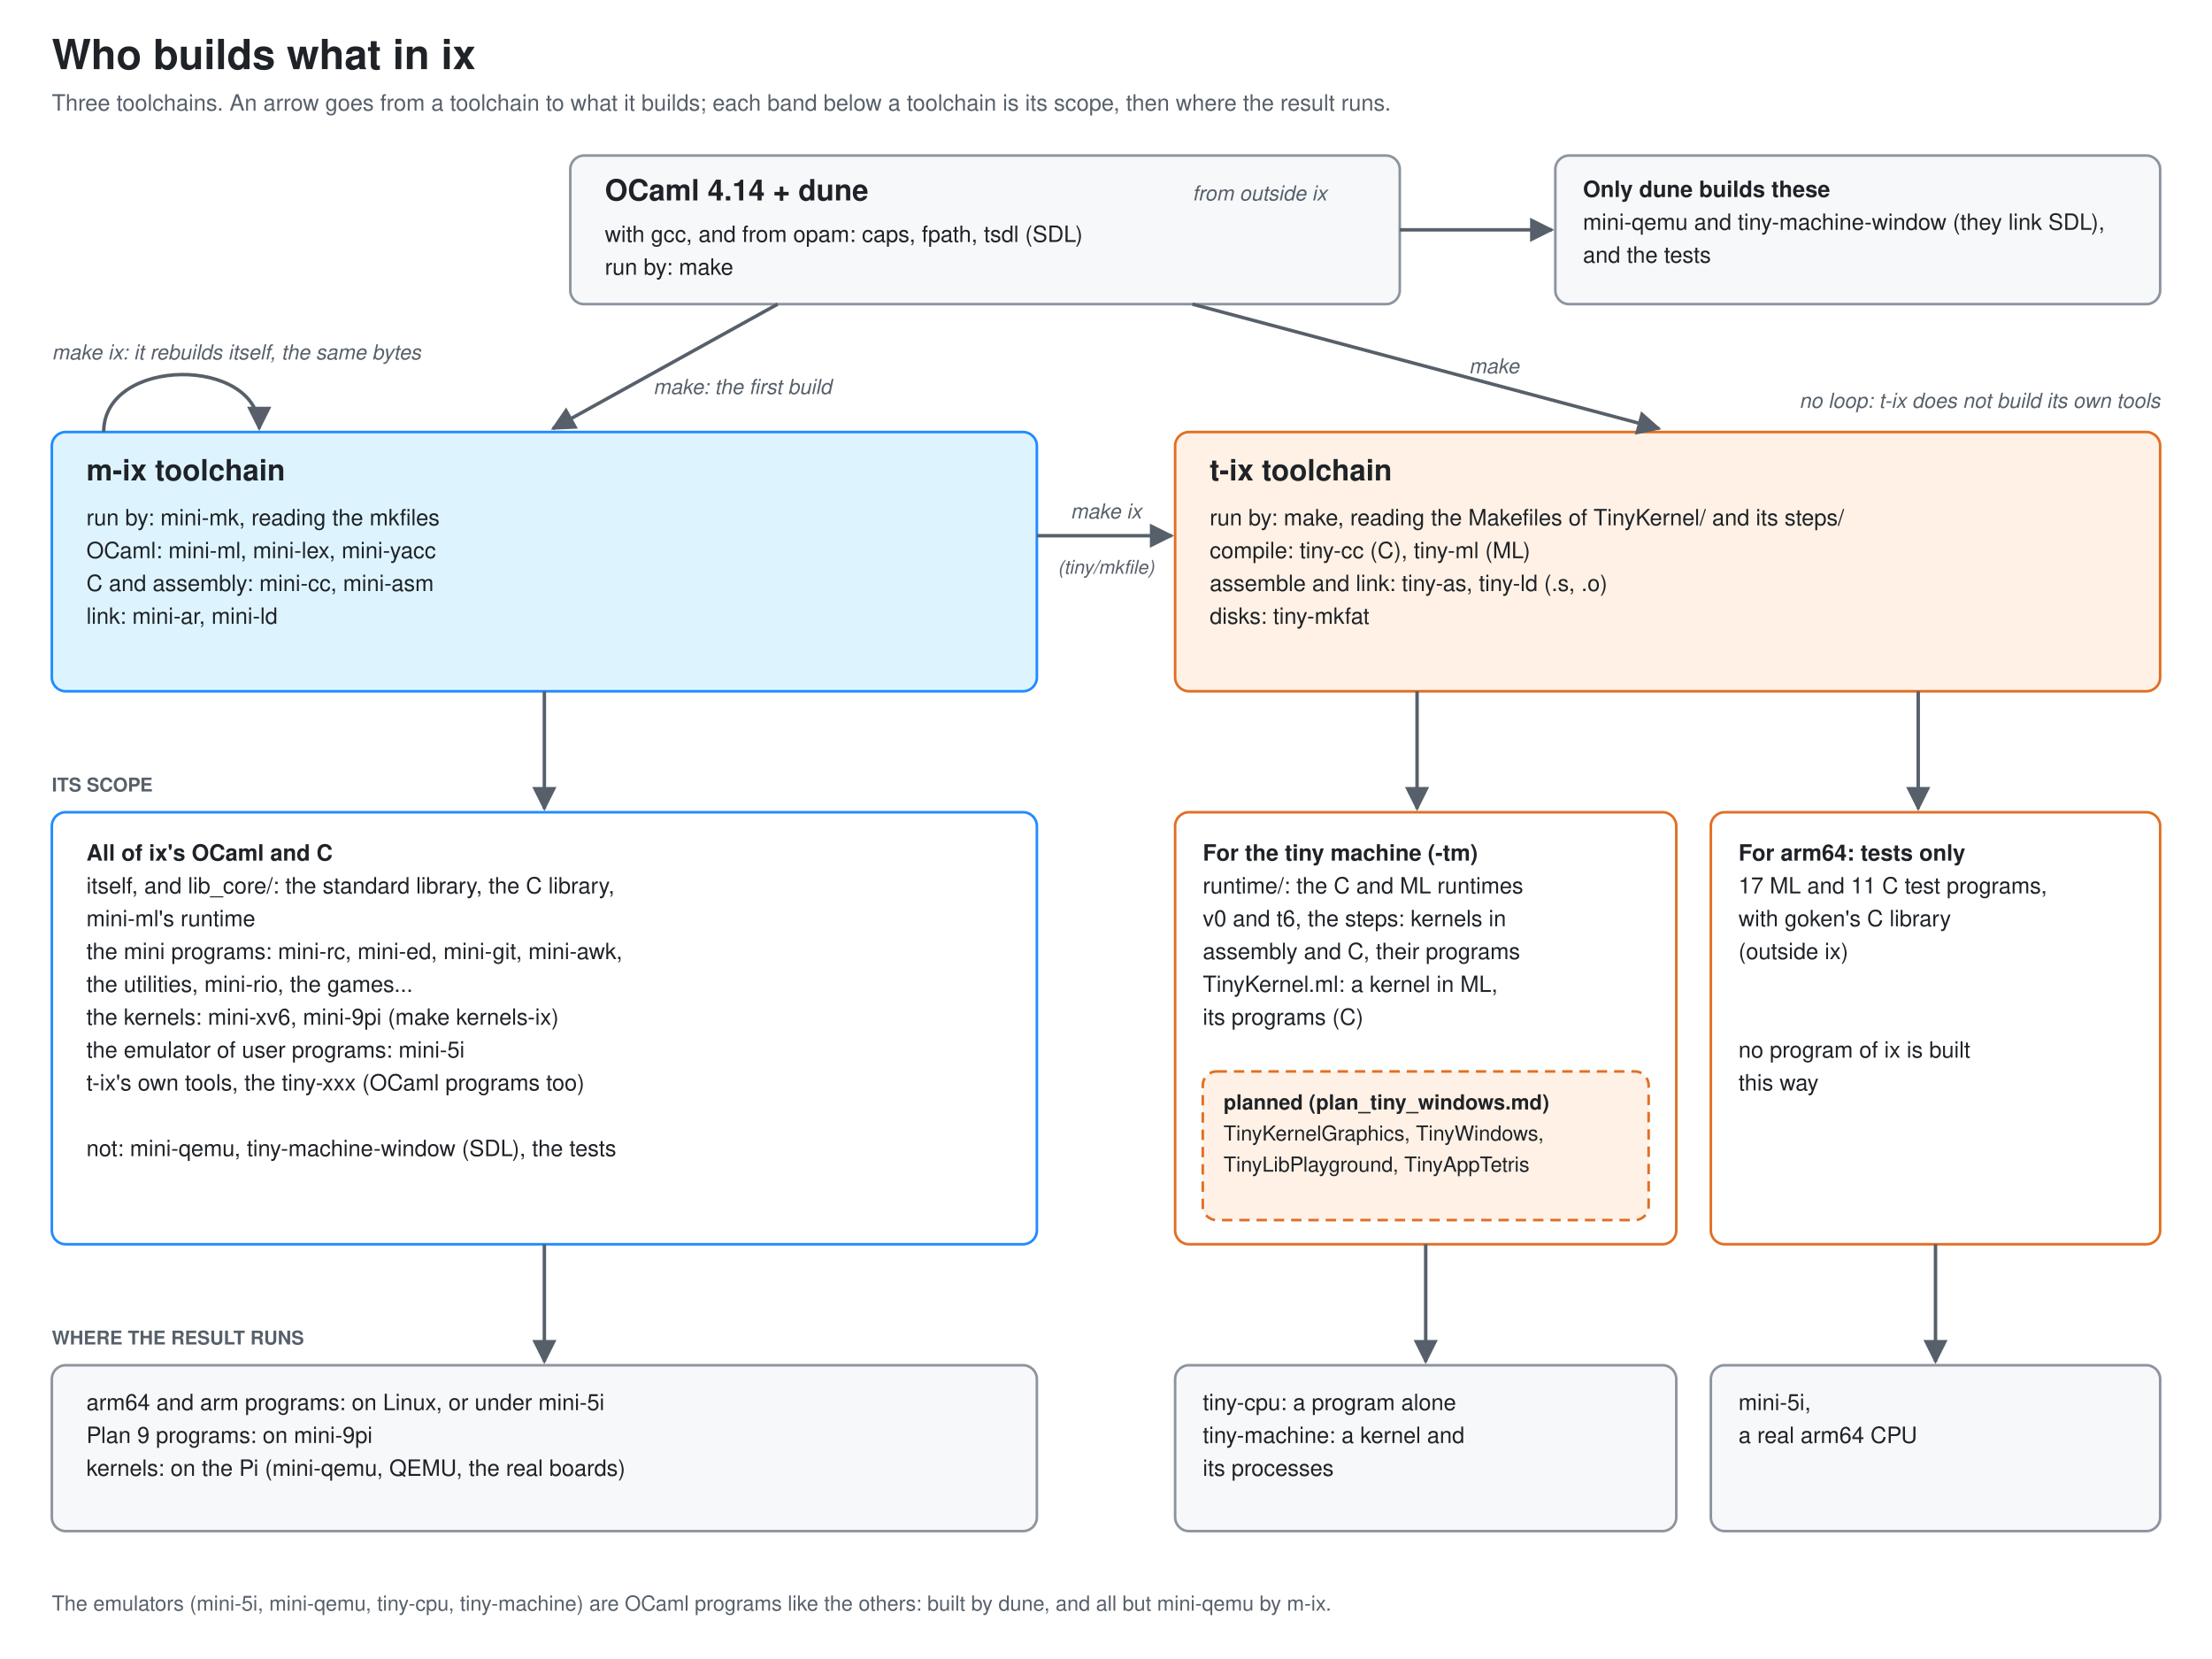
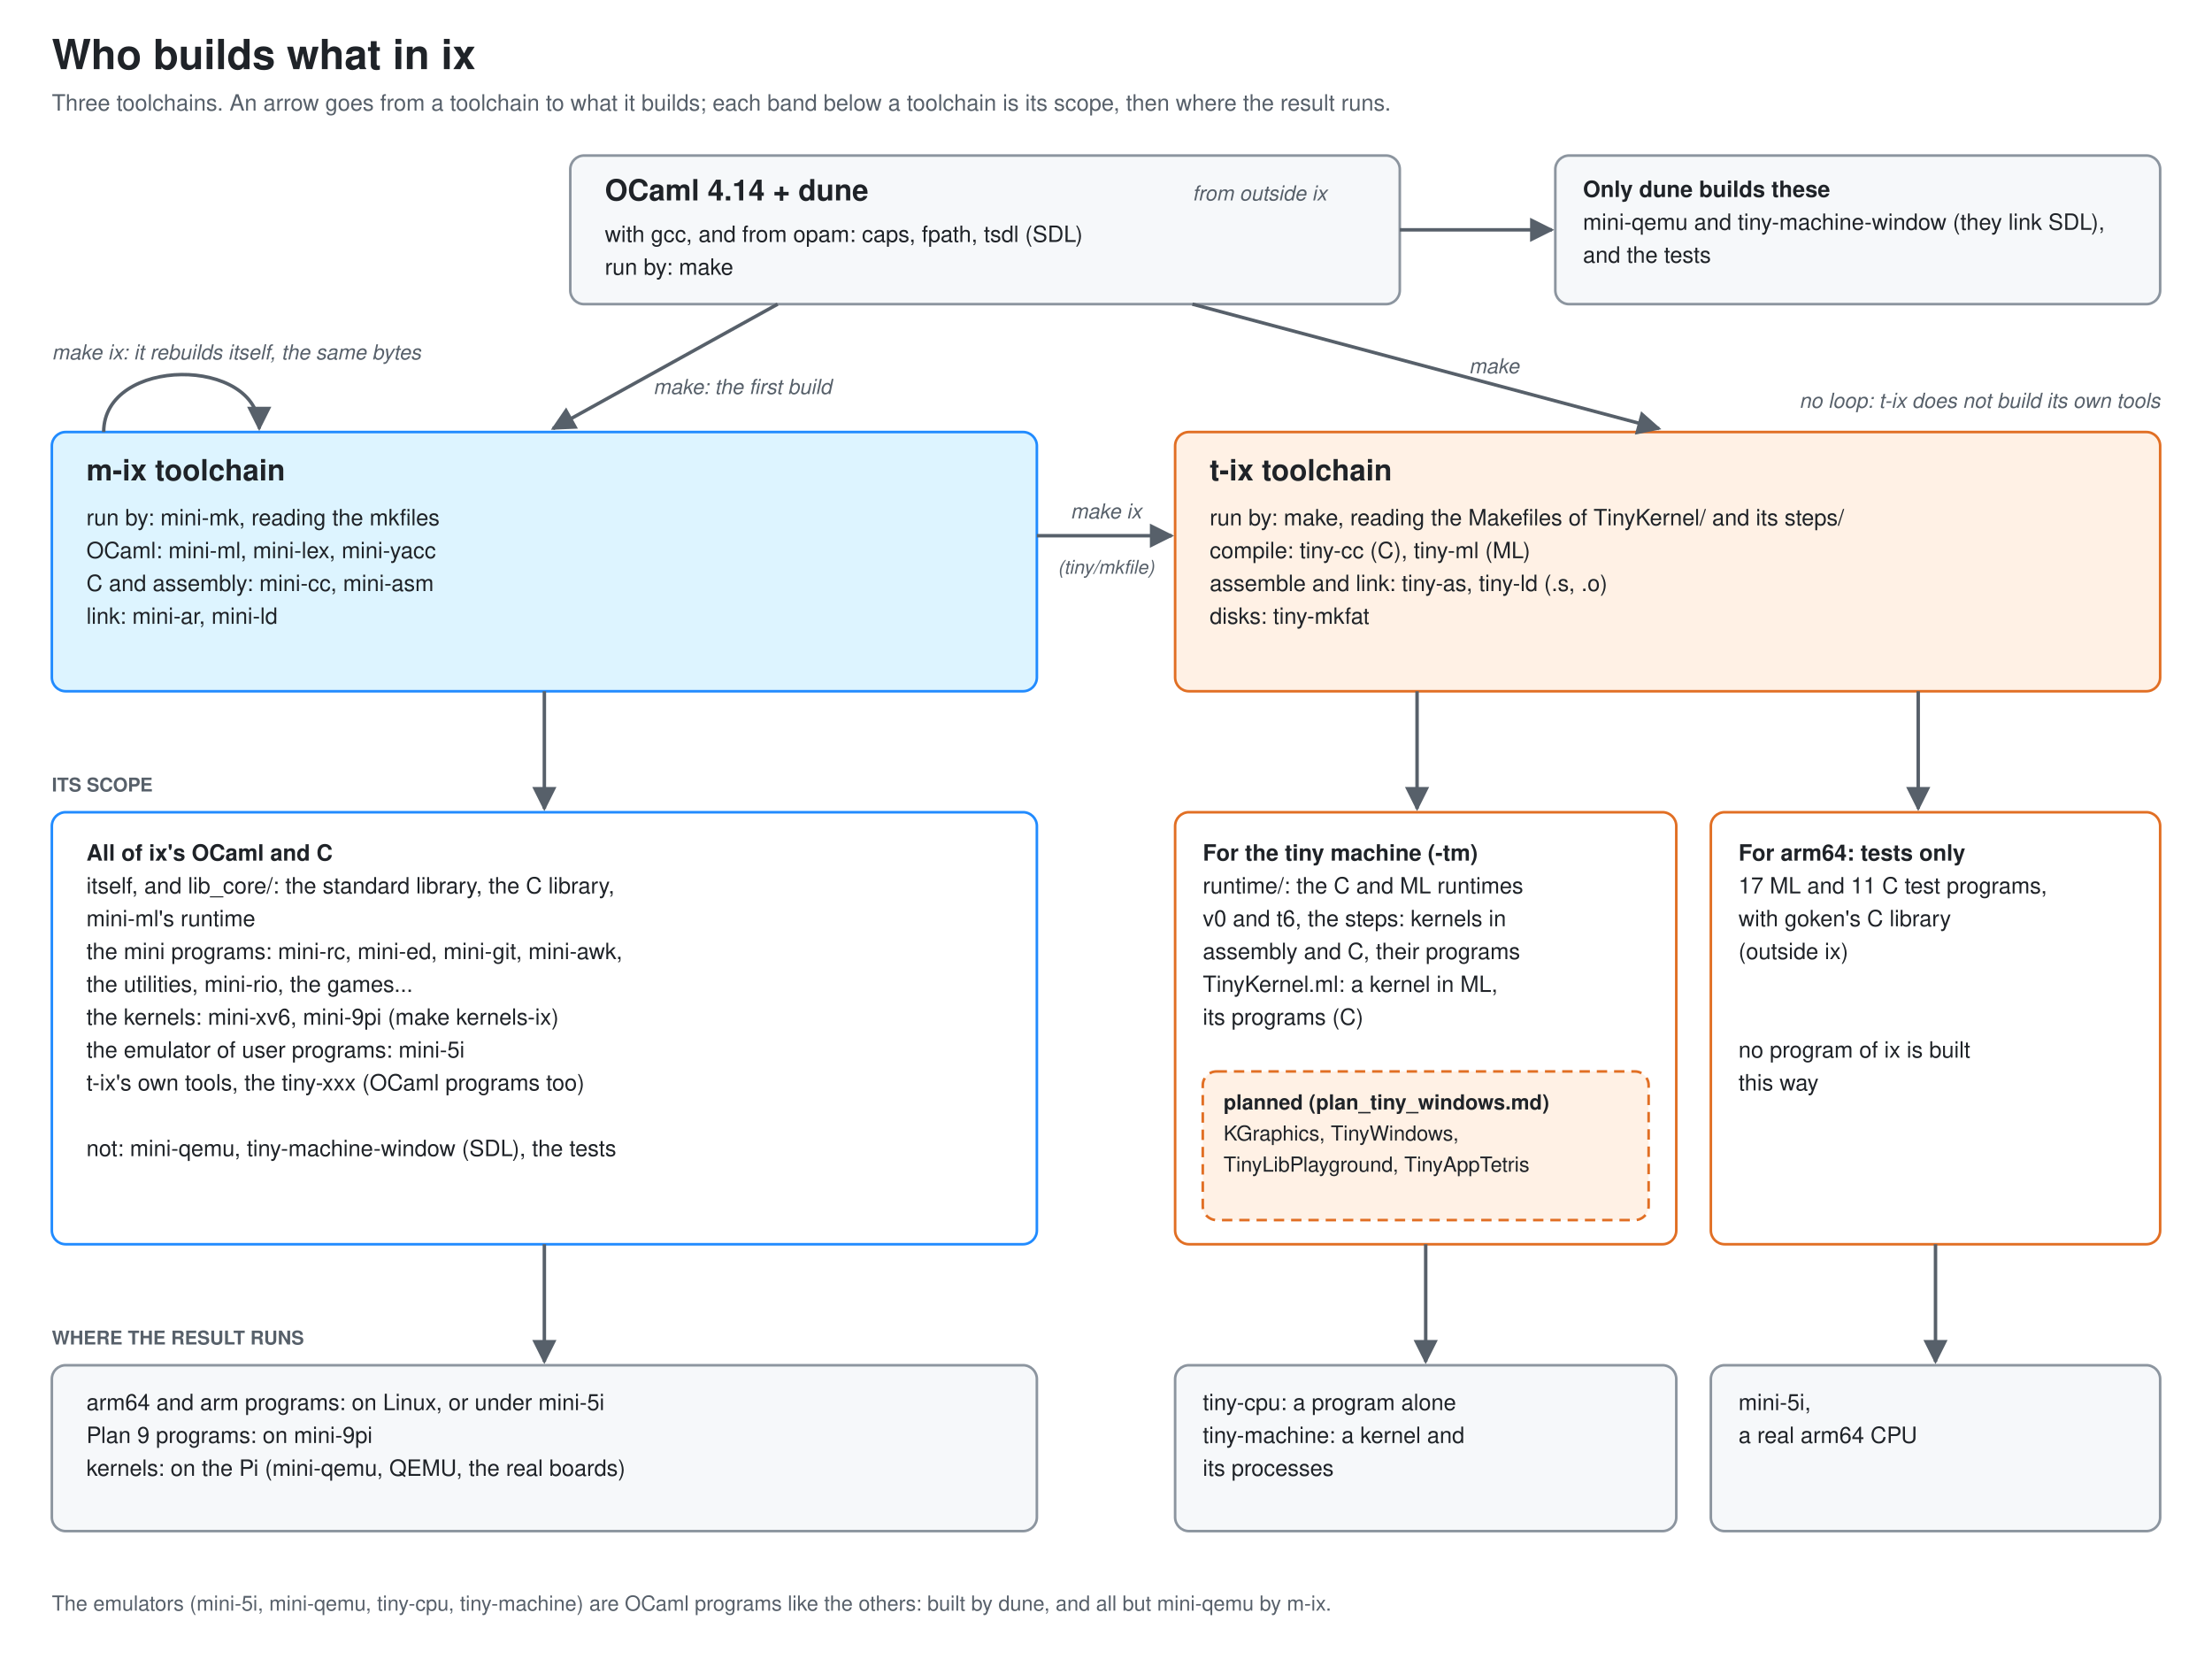
<svg xmlns="http://www.w3.org/2000/svg" viewBox="0 0 1280 960" width="1280" height="960" font-family="-apple-system, BlinkMacSystemFont, 'Segoe UI', Helvetica, Arial, sans-serif">
  <defs>
    <marker id="a" viewBox="0 0 10 10" refX="9" refY="5" markerWidth="7" markerHeight="7" orient="auto-start-reverse">
      <path d="M0 0L10 5L0 10z" fill="#57606a" />
    </marker>
  </defs>
  <rect width="1280" height="960" fill="#ffffff" />
  <text x="30" y="40" font-size="24" font-weight="600" fill="#1f2328" text-anchor="start">Who builds what in ix</text>
  <text x="30" y="64" font-size="13" font-weight="normal" fill="#57606a" text-anchor="start">Three toolchains. An arrow goes from a toolchain to what it builds; each band below a toolchain is its scope, then where the result runs.</text>
  <rect x="330" y="90" width="480" height="86" rx="8" fill="#f6f8fa" stroke="#8c959f" stroke-width="1.5" />
  <text x="350" y="116" font-size="17" font-weight="600" fill="#1f2328" text-anchor="start">OCaml 4.14 + dune</text>
  <text x="690" y="116" font-size="12" font-weight="normal" fill="#57606a" text-anchor="start" font-style="italic">from outside ix</text>
  <text x="350" y="140" font-size="13" font-weight="normal" fill="#1f2328" text-anchor="start">with gcc, and from opam: caps, fpath, tsdl (SDL)</text>
  <text x="350" y="159" font-size="13" font-weight="normal" fill="#1f2328" text-anchor="start">run by: make</text>
  <rect x="900" y="90" width="350" height="86" rx="8" fill="#f6f8fa" stroke="#8c959f" stroke-width="1.5" />
  <text x="916" y="114" font-size="13" font-weight="600" fill="#1f2328" text-anchor="start">Only dune builds these</text>
  <text x="916" y="133" font-size="13" font-weight="normal" fill="#1f2328" text-anchor="start">mini-qemu and tiny-machine-window (they link SDL),</text>
  <text x="916" y="152" font-size="13" font-weight="normal" fill="#1f2328" text-anchor="start">and the tests</text>
  <line x1="810" y1="133" x2="898" y2="133" stroke="#57606a" stroke-width="2" marker-end="url(#a)" />
  <rect x="30" y="250" width="570" height="150" rx="8" fill="#ddf4ff" stroke="#218bff" stroke-width="1.5" />
  <text x="50" y="278" font-size="17" font-weight="600" fill="#1f2328" text-anchor="start">m-ix toolchain</text>
  <text x="50" y="304" font-size="13" font-weight="normal" fill="#1f2328" text-anchor="start">run by: mini-mk, reading the mkfiles</text>
  <text x="50" y="323" font-size="13" font-weight="normal" fill="#1f2328" text-anchor="start">OCaml:  mini-ml, mini-lex, mini-yacc</text>
  <text x="50" y="342" font-size="13" font-weight="normal" fill="#1f2328" text-anchor="start">C and assembly:  mini-cc, mini-asm</text>
  <text x="50" y="361" font-size="13" font-weight="normal" fill="#1f2328" text-anchor="start">link:  mini-ar, mini-ld</text>
  <rect x="680" y="250" width="570" height="150" rx="8" fill="#fff1e5" stroke="#e16f24" stroke-width="1.5" />
  <text x="700" y="278" font-size="17" font-weight="600" fill="#1f2328" text-anchor="start">t-ix toolchain</text>
  <text x="700" y="304" font-size="13" font-weight="normal" fill="#1f2328" text-anchor="start">run by: make, reading the Makefiles of TinyKernel/ and its steps/</text>
  <text x="700" y="323" font-size="13" font-weight="normal" fill="#1f2328" text-anchor="start">compile:  tiny-cc (C), tiny-ml (ML)</text>
  <text x="700" y="342" font-size="13" font-weight="normal" fill="#1f2328" text-anchor="start">assemble and link:  tiny-as, tiny-ld (.s, .o)</text>
  <text x="700" y="361" font-size="13" font-weight="normal" fill="#1f2328" text-anchor="start">disks:  tiny-mkfat</text>
  <line x1="450" y1="176" x2="320" y2="248" stroke="#57606a" stroke-width="2" marker-end="url(#a)" />
  <text x="378" y="228" font-size="12" font-weight="normal" fill="#57606a" text-anchor="start" font-style="italic">make: the first build</text>
  <line x1="690" y1="176" x2="960" y2="248" stroke="#57606a" stroke-width="2" marker-end="url(#a)" />
  <text x="850" y="216" font-size="12" font-weight="normal" fill="#57606a" text-anchor="start" font-style="italic">make</text>
  <line x1="600" y1="310" x2="678" y2="310" stroke="#57606a" stroke-width="2" marker-end="url(#a)" />
  <text x="640" y="300" font-size="12" font-weight="normal" fill="#57606a" text-anchor="middle" font-style="italic">make ix</text>
  <text x="640" y="332" font-size="11" font-weight="normal" fill="#57606a" text-anchor="middle" font-style="italic">(tiny/mkfile)</text>
  <path d="M 60 250 C 60 206, 150 206, 150 248" fill="none" stroke="#57606a" stroke-width="2" marker-end="url(#a)" />
  <text x="30" y="208" font-size="12" font-weight="normal" fill="#57606a" text-anchor="start" font-style="italic">make ix: it rebuilds itself, the same bytes</text>
  <text x="1250" y="236" font-size="12" font-weight="normal" fill="#57606a" text-anchor="end" font-style="italic">no loop: t-ix does not build its own tools</text>
  <text x="30" y="458" font-size="11" font-weight="600" fill="#57606a" text-anchor="start">ITS SCOPE</text>
  <line x1="315" y1="400" x2="315" y2="468" stroke="#57606a" stroke-width="2" marker-end="url(#a)" />
  <rect x="30" y="470" width="570" height="250" rx="8" fill="#ffffff" stroke="#218bff" stroke-width="1.5" />
  <text x="50" y="498" font-size="13" font-weight="600" fill="#1f2328" text-anchor="start">All of ix's OCaml and C</text>
  <text x="50" y="517" font-size="13" font-weight="normal" fill="#1f2328" text-anchor="start">itself, and lib_core/: the standard library, the C library,</text>
  <text x="50" y="536" font-size="13" font-weight="normal" fill="#1f2328" text-anchor="start">    mini-ml's runtime</text>
  <text x="50" y="555" font-size="13" font-weight="normal" fill="#1f2328" text-anchor="start">the mini programs: mini-rc, mini-ed, mini-git, mini-awk,</text>
  <text x="50" y="574" font-size="13" font-weight="normal" fill="#1f2328" text-anchor="start">    the utilities, mini-rio, the games...</text>
  <text x="50" y="593" font-size="13" font-weight="normal" fill="#1f2328" text-anchor="start">the kernels: mini-xv6, mini-9pi (make kernels-ix)</text>
  <text x="50" y="612" font-size="13" font-weight="normal" fill="#1f2328" text-anchor="start">the emulator of user programs: mini-5i</text>
  <text x="50" y="631" font-size="13" font-weight="normal" fill="#1f2328" text-anchor="start">t-ix's own tools, the tiny-xxx (OCaml programs too)</text>
  <text x="50" y="650" font-size="13" font-weight="normal" fill="#1f2328" text-anchor="start" />
  <text x="50" y="669" font-size="13" font-weight="normal" fill="#1f2328" text-anchor="start">not: mini-qemu, tiny-machine-window (SDL), the tests</text>
  <line x1="820" y1="400" x2="820" y2="468" stroke="#57606a" stroke-width="2" marker-end="url(#a)" />
  <line x1="1110" y1="400" x2="1110" y2="468" stroke="#57606a" stroke-width="2" marker-end="url(#a)" />
  <rect x="680" y="470" width="290" height="250" rx="8" fill="#ffffff" stroke="#e16f24" stroke-width="1.5" />
  <text x="696" y="498" font-size="13" font-weight="600" fill="#1f2328" text-anchor="start">For the tiny machine (-tm)</text>
  <text x="696" y="517" font-size="13" font-weight="normal" fill="#1f2328" text-anchor="start">runtime/: the C and ML runtimes</text>
  <text x="696" y="536" font-size="13" font-weight="normal" fill="#1f2328" text-anchor="start">v0 and t6, the steps: kernels in</text>
  <text x="696" y="555" font-size="13" font-weight="normal" fill="#1f2328" text-anchor="start">    assembly and C, their programs</text>
  <text x="696" y="574" font-size="13" font-weight="normal" fill="#1f2328" text-anchor="start">TinyKernel.ml: a kernel in ML,</text>
  <text x="696" y="593" font-size="13" font-weight="normal" fill="#1f2328" text-anchor="start">    its programs (C)</text>
  <rect x="696" y="620" width="258" height="86" rx="8" fill="#fff1e5" stroke="#e16f24" stroke-width="1.5" stroke-dasharray="6 4" />
  <text x="708" y="642" font-size="12" font-weight="600" fill="#1f2328" text-anchor="start">planned (plan_tiny_windows.md)</text>
-   <text x="708" y="660" font-size="12" font-weight="normal" fill="#1f2328" text-anchor="start">TinyKernelGraphics, TinyWindows,</text>
+   <text x="708" y="660" font-size="12" font-weight="normal" fill="#1f2328" text-anchor="start">KGraphics, TinyWindows,</text>
  <text x="708" y="678" font-size="12" font-weight="normal" fill="#1f2328" text-anchor="start">TinyLibPlayground, TinyAppTetris</text>
  <rect x="990" y="470" width="260" height="250" rx="8" fill="#ffffff" stroke="#e16f24" stroke-width="1.5" />
  <text x="1006" y="498" font-size="13" font-weight="600" fill="#1f2328" text-anchor="start">For arm64: tests only</text>
  <text x="1006" y="517" font-size="13" font-weight="normal" fill="#1f2328" text-anchor="start">17 ML and 11 C test programs,</text>
  <text x="1006" y="536" font-size="13" font-weight="normal" fill="#1f2328" text-anchor="start">    with goken's C library</text>
  <text x="1006" y="555" font-size="13" font-weight="normal" fill="#1f2328" text-anchor="start">    (outside ix)</text>
  <text x="1006" y="574" font-size="13" font-weight="normal" fill="#1f2328" text-anchor="start" />
  <text x="1006" y="593" font-size="13" font-weight="normal" fill="#1f2328" text-anchor="start" />
  <text x="1006" y="612" font-size="13" font-weight="normal" fill="#1f2328" text-anchor="start">no program of ix is built</text>
  <text x="1006" y="631" font-size="13" font-weight="normal" fill="#1f2328" text-anchor="start">this way</text>
  <text x="30" y="778" font-size="11" font-weight="600" fill="#57606a" text-anchor="start">WHERE THE RESULT RUNS</text>
  <line x1="315" y1="720" x2="315" y2="788" stroke="#57606a" stroke-width="2" marker-end="url(#a)" />
  <line x1="825" y1="720" x2="825" y2="788" stroke="#57606a" stroke-width="2" marker-end="url(#a)" />
  <line x1="1120" y1="720" x2="1120" y2="788" stroke="#57606a" stroke-width="2" marker-end="url(#a)" />
  <rect x="30" y="790" width="570" height="96" rx="8" fill="#f6f8fa" stroke="#8c959f" stroke-width="1.5" />
  <text x="50" y="816" font-size="13" font-weight="normal" fill="#1f2328" text-anchor="start">arm64 and arm programs: on Linux, or under mini-5i</text>
  <text x="50" y="835" font-size="13" font-weight="normal" fill="#1f2328" text-anchor="start">Plan 9 programs: on mini-9pi</text>
  <text x="50" y="854" font-size="13" font-weight="normal" fill="#1f2328" text-anchor="start">kernels: on the Pi (mini-qemu, QEMU, the real boards)</text>
  <rect x="680" y="790" width="290" height="96" rx="8" fill="#f6f8fa" stroke="#8c959f" stroke-width="1.5" />
  <text x="696" y="816" font-size="13" font-weight="normal" fill="#1f2328" text-anchor="start">tiny-cpu: a program alone</text>
  <text x="696" y="835" font-size="13" font-weight="normal" fill="#1f2328" text-anchor="start">tiny-machine: a kernel and</text>
  <text x="696" y="854" font-size="13" font-weight="normal" fill="#1f2328" text-anchor="start">    its processes</text>
  <rect x="990" y="790" width="260" height="96" rx="8" fill="#f6f8fa" stroke="#8c959f" stroke-width="1.5" />
  <text x="1006" y="816" font-size="13" font-weight="normal" fill="#1f2328" text-anchor="start">mini-5i,</text>
  <text x="1006" y="835" font-size="13" font-weight="normal" fill="#1f2328" text-anchor="start">a real arm64 CPU</text>
  <text x="30" y="932" font-size="12" font-weight="normal" fill="#57606a" text-anchor="start">The emulators (mini-5i, mini-qemu, tiny-cpu, tiny-machine) are OCaml programs like the others: built by dune, and all but mini-qemu by m-ix.</text>
</svg>
